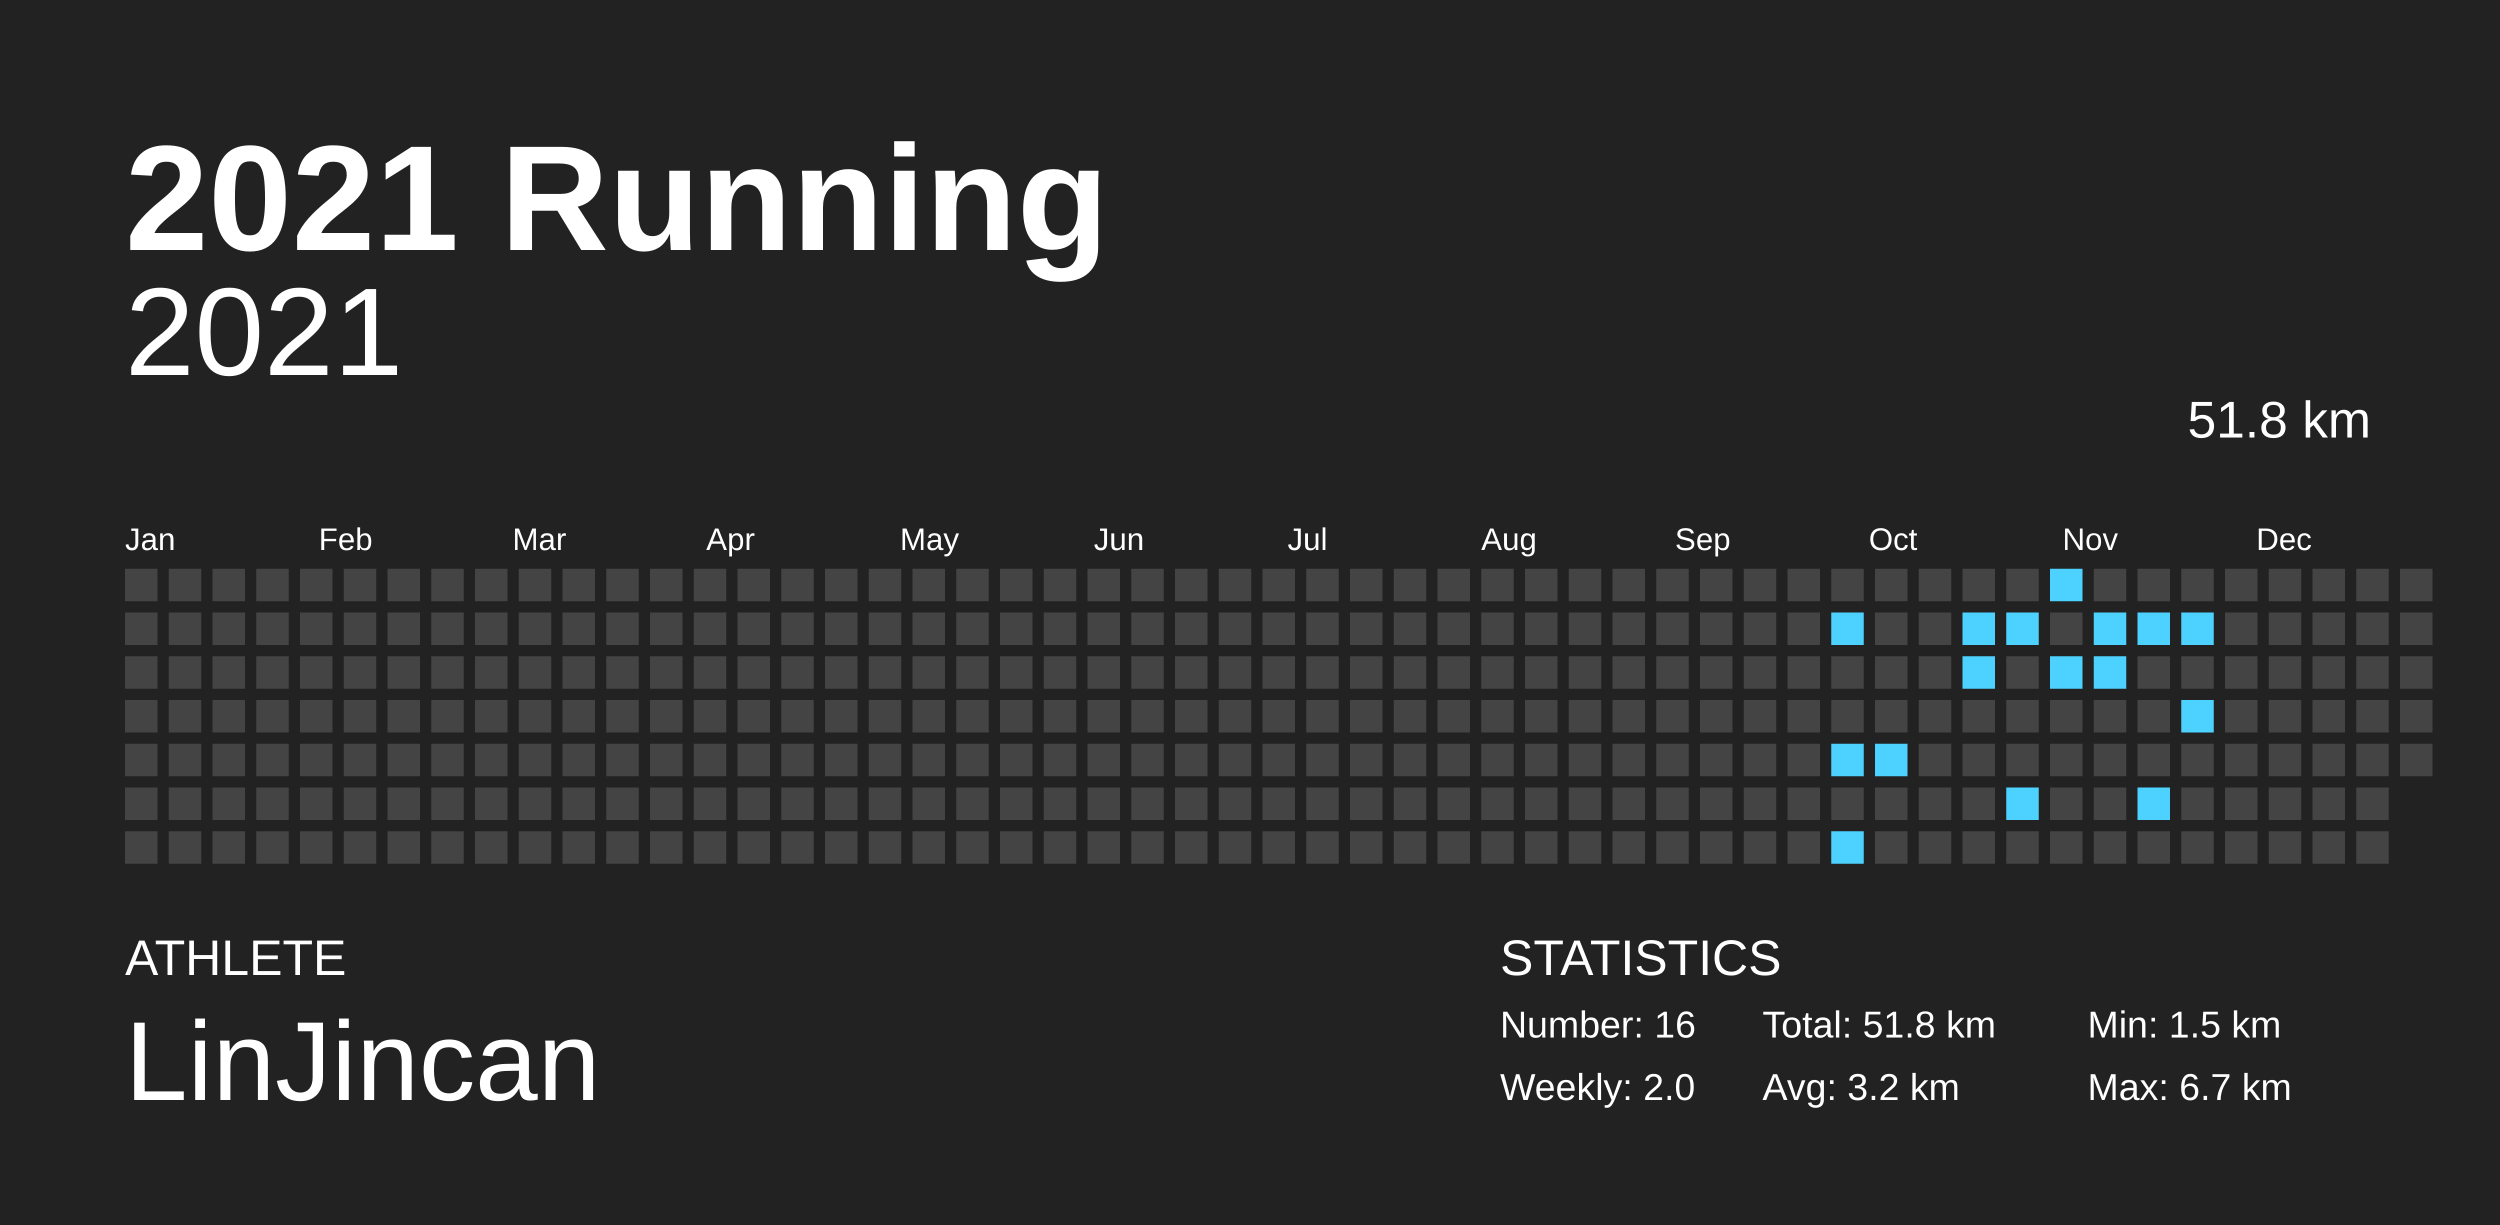
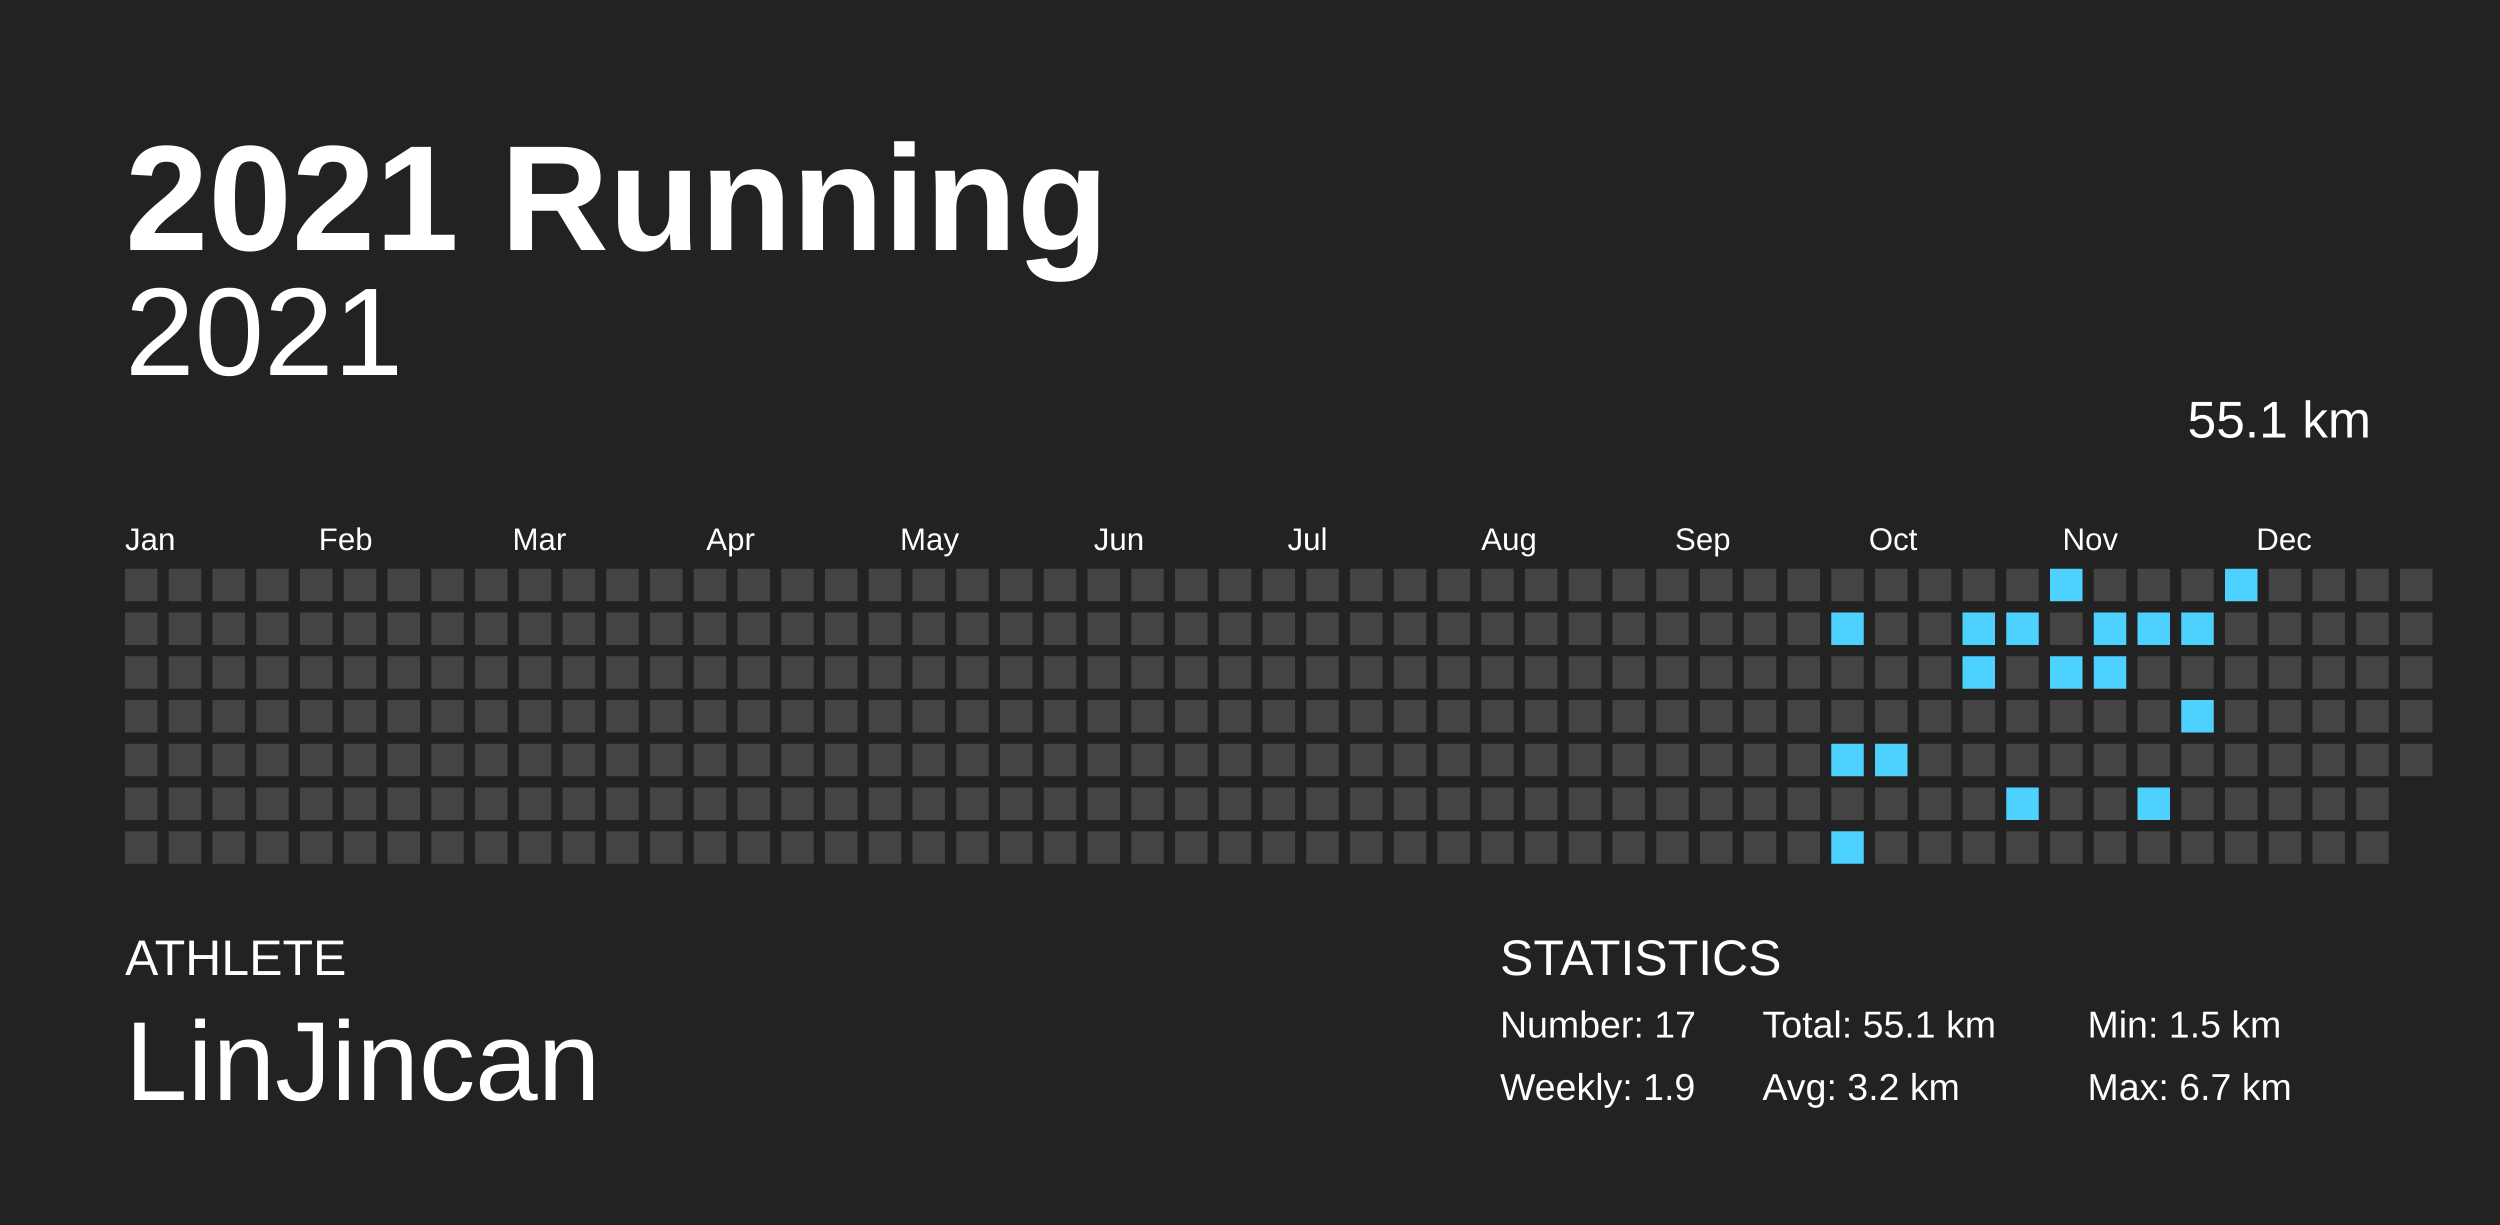
<svg xmlns="http://www.w3.org/2000/svg" baseProfile="full" height="98mm" version="1.1" viewBox="0,0,200,98" width="200mm">
  <defs />
  <rect fill="#222222" height="98" width="200" x="0" y="0" />
  <text fill="#FFFFFF" style="font-size:12px; font-family:Arial; font-weight:bold;" x="10" y="20">2021 Running</text>
  <text fill="#FFFFFF" style="font-size:4px; font-family:Arial" x="10" y="78">ATHLETE</text>
  <text fill="#FFFFFF" style="font-size:9px; font-family:Arial" x="10" y="88">LinJincan</text>
  <text fill="#FFFFFF" style="font-size:4px; font-family:Arial" x="120" y="78">STATISTICS</text>
-   <text fill="#FFFFFF" style="font-size:3px; font-family:Arial" x="120" y="83">Number: 16</text>
-   <text fill="#FFFFFF" style="font-size:3px; font-family:Arial" x="120" y="88">Weekly: 2.0</text>
-   <text fill="#FFFFFF" style="font-size:3px; font-family:Arial" x="141" y="83">Total: 51.8 km</text>
+   <text fill="#FFFFFF" style="font-size:3px; font-family:Arial" x="120" y="83">Number: 17</text>
+   <text fill="#FFFFFF" style="font-size:3px; font-family:Arial" x="120" y="88">Weekly: 1.9</text>
+   <text fill="#FFFFFF" style="font-size:3px; font-family:Arial" x="141" y="83">Total: 55.1 km</text>
  <text fill="#FFFFFF" style="font-size:3px; font-family:Arial" x="141" y="88">Avg: 3.2 km</text>
  <text fill="#FFFFFF" style="font-size:3px; font-family:Arial" x="167" y="83">Min: 1.5 km</text>
  <text fill="#FFFFFF" style="font-size:3px; font-family:Arial" x="167" y="88">Max: 6.7 km</text>
  <text alignment-baseline="hanging" fill="#FFFFFF" style="font-size:10.0px; font-family:Arial;" x="10" y="30">2021</text>
-   <text alignment-baseline="hanging" fill="#FFFFFF" style="font-size:4.125px; font-family:Arial;" x="175" y="35">51.8 km</text>
+   <text alignment-baseline="hanging" fill="#FFFFFF" style="font-size:4.125px; font-family:Arial;" x="175" y="35">55.1 km</text>
  <text fill="#FFFFFF" style="font-size:2.5px; font-family:Arial" x="10.0" y="44">Jan</text>
  <text fill="#FFFFFF" style="font-size:2.5px; font-family:Arial" x="25.5" y="44">Feb</text>
  <text fill="#FFFFFF" style="font-size:2.5px; font-family:Arial" x="41.0" y="44">Mar</text>
  <text fill="#FFFFFF" style="font-size:2.5px; font-family:Arial" x="56.5" y="44">Apr</text>
  <text fill="#FFFFFF" style="font-size:2.5px; font-family:Arial" x="72.0" y="44">May</text>
  <text fill="#FFFFFF" style="font-size:2.5px; font-family:Arial" x="87.5" y="44">Jun</text>
  <text fill="#FFFFFF" style="font-size:2.5px; font-family:Arial" x="103.0" y="44">Jul</text>
  <text fill="#FFFFFF" style="font-size:2.5px; font-family:Arial" x="118.5" y="44">Aug</text>
  <text fill="#FFFFFF" style="font-size:2.5px; font-family:Arial" x="134.0" y="44">Sep</text>
  <text fill="#FFFFFF" style="font-size:2.5px; font-family:Arial" x="149.5" y="44">Oct</text>
  <text fill="#FFFFFF" style="font-size:2.5px; font-family:Arial" x="165.0" y="44">Nov</text>
  <text fill="#FFFFFF" style="font-size:2.5px; font-family:Arial" x="180.5" y="44">Dec</text>
  <rect fill="#444444" height="2.6" width="2.6" x="10.0" y="45.5" />
  <rect fill="#444444" height="2.6" width="2.6" x="10.0" y="49.0" />
  <rect fill="#444444" height="2.6" width="2.6" x="10.0" y="52.5" />
  <rect fill="#444444" height="2.6" width="2.6" x="10.0" y="56.0" />
  <rect fill="#444444" height="2.6" width="2.6" x="10.0" y="59.5" />
  <rect fill="#444444" height="2.6" width="2.6" x="10.0" y="63.0" />
  <rect fill="#444444" height="2.6" width="2.6" x="10.0" y="66.5" />
  <rect fill="#444444" height="2.6" width="2.6" x="13.5" y="45.5" />
  <rect fill="#444444" height="2.6" width="2.6" x="13.5" y="49.0" />
  <rect fill="#444444" height="2.6" width="2.6" x="13.5" y="52.5" />
  <rect fill="#444444" height="2.6" width="2.6" x="13.5" y="56.0" />
  <rect fill="#444444" height="2.6" width="2.6" x="13.5" y="59.5" />
  <rect fill="#444444" height="2.6" width="2.6" x="13.5" y="63.0" />
  <rect fill="#444444" height="2.6" width="2.6" x="13.5" y="66.5" />
  <rect fill="#444444" height="2.6" width="2.6" x="17.0" y="45.5" />
  <rect fill="#444444" height="2.6" width="2.6" x="17.0" y="49.0" />
  <rect fill="#444444" height="2.6" width="2.6" x="17.0" y="52.5" />
  <rect fill="#444444" height="2.6" width="2.6" x="17.0" y="56.0" />
  <rect fill="#444444" height="2.6" width="2.6" x="17.0" y="59.5" />
  <rect fill="#444444" height="2.6" width="2.6" x="17.0" y="63.0" />
  <rect fill="#444444" height="2.6" width="2.6" x="17.0" y="66.5" />
  <rect fill="#444444" height="2.6" width="2.6" x="20.5" y="45.5" />
  <rect fill="#444444" height="2.6" width="2.6" x="20.5" y="49.0" />
  <rect fill="#444444" height="2.6" width="2.6" x="20.5" y="52.5" />
  <rect fill="#444444" height="2.6" width="2.6" x="20.5" y="56.0" />
  <rect fill="#444444" height="2.6" width="2.6" x="20.5" y="59.5" />
  <rect fill="#444444" height="2.6" width="2.6" x="20.5" y="63.0" />
  <rect fill="#444444" height="2.6" width="2.6" x="20.5" y="66.5" />
  <rect fill="#444444" height="2.6" width="2.6" x="24.0" y="45.5" />
  <rect fill="#444444" height="2.6" width="2.6" x="24.0" y="49.0" />
  <rect fill="#444444" height="2.6" width="2.6" x="24.0" y="52.5" />
  <rect fill="#444444" height="2.6" width="2.6" x="24.0" y="56.0" />
  <rect fill="#444444" height="2.6" width="2.6" x="24.0" y="59.5" />
  <rect fill="#444444" height="2.6" width="2.6" x="24.0" y="63.0" />
  <rect fill="#444444" height="2.6" width="2.6" x="24.0" y="66.5" />
  <rect fill="#444444" height="2.6" width="2.6" x="27.5" y="45.5" />
  <rect fill="#444444" height="2.6" width="2.6" x="27.5" y="49.0" />
  <rect fill="#444444" height="2.6" width="2.6" x="27.5" y="52.5" />
  <rect fill="#444444" height="2.6" width="2.6" x="27.5" y="56.0" />
  <rect fill="#444444" height="2.6" width="2.6" x="27.5" y="59.5" />
  <rect fill="#444444" height="2.6" width="2.6" x="27.5" y="63.0" />
  <rect fill="#444444" height="2.6" width="2.6" x="27.5" y="66.5" />
  <rect fill="#444444" height="2.6" width="2.6" x="31.0" y="45.5" />
  <rect fill="#444444" height="2.6" width="2.6" x="31.0" y="49.0" />
  <rect fill="#444444" height="2.6" width="2.6" x="31.0" y="52.5" />
  <rect fill="#444444" height="2.6" width="2.6" x="31.0" y="56.0" />
  <rect fill="#444444" height="2.6" width="2.6" x="31.0" y="59.5" />
  <rect fill="#444444" height="2.6" width="2.6" x="31.0" y="63.0" />
  <rect fill="#444444" height="2.6" width="2.6" x="31.0" y="66.5" />
  <rect fill="#444444" height="2.6" width="2.6" x="34.5" y="45.5" />
  <rect fill="#444444" height="2.6" width="2.6" x="34.5" y="49.0" />
  <rect fill="#444444" height="2.6" width="2.6" x="34.5" y="52.5" />
  <rect fill="#444444" height="2.6" width="2.6" x="34.5" y="56.0" />
  <rect fill="#444444" height="2.6" width="2.6" x="34.5" y="59.5" />
  <rect fill="#444444" height="2.6" width="2.6" x="34.5" y="63.0" />
  <rect fill="#444444" height="2.6" width="2.6" x="34.5" y="66.5" />
  <rect fill="#444444" height="2.6" width="2.6" x="38.0" y="45.5" />
  <rect fill="#444444" height="2.6" width="2.6" x="38.0" y="49.0" />
  <rect fill="#444444" height="2.6" width="2.6" x="38.0" y="52.5" />
  <rect fill="#444444" height="2.6" width="2.6" x="38.0" y="56.0" />
  <rect fill="#444444" height="2.6" width="2.6" x="38.0" y="59.5" />
  <rect fill="#444444" height="2.6" width="2.6" x="38.0" y="63.0" />
  <rect fill="#444444" height="2.6" width="2.6" x="38.0" y="66.5" />
  <rect fill="#444444" height="2.6" width="2.6" x="41.5" y="45.5" />
  <rect fill="#444444" height="2.6" width="2.6" x="41.5" y="49.0" />
  <rect fill="#444444" height="2.6" width="2.6" x="41.5" y="52.5" />
  <rect fill="#444444" height="2.6" width="2.6" x="41.5" y="56.0" />
  <rect fill="#444444" height="2.6" width="2.6" x="41.5" y="59.5" />
  <rect fill="#444444" height="2.6" width="2.6" x="41.5" y="63.0" />
  <rect fill="#444444" height="2.6" width="2.6" x="41.5" y="66.5" />
  <rect fill="#444444" height="2.6" width="2.6" x="45.0" y="45.5" />
  <rect fill="#444444" height="2.6" width="2.6" x="45.0" y="49.0" />
  <rect fill="#444444" height="2.6" width="2.6" x="45.0" y="52.5" />
  <rect fill="#444444" height="2.6" width="2.6" x="45.0" y="56.0" />
  <rect fill="#444444" height="2.6" width="2.6" x="45.0" y="59.5" />
  <rect fill="#444444" height="2.6" width="2.6" x="45.0" y="63.0" />
  <rect fill="#444444" height="2.6" width="2.6" x="45.0" y="66.5" />
  <rect fill="#444444" height="2.6" width="2.6" x="48.5" y="45.5" />
  <rect fill="#444444" height="2.6" width="2.6" x="48.5" y="49.0" />
  <rect fill="#444444" height="2.6" width="2.6" x="48.5" y="52.5" />
  <rect fill="#444444" height="2.6" width="2.6" x="48.5" y="56.0" />
  <rect fill="#444444" height="2.6" width="2.6" x="48.5" y="59.5" />
  <rect fill="#444444" height="2.6" width="2.6" x="48.5" y="63.0" />
  <rect fill="#444444" height="2.6" width="2.6" x="48.5" y="66.5" />
  <rect fill="#444444" height="2.6" width="2.6" x="52.0" y="45.5" />
  <rect fill="#444444" height="2.6" width="2.6" x="52.0" y="49.0" />
  <rect fill="#444444" height="2.6" width="2.6" x="52.0" y="52.5" />
  <rect fill="#444444" height="2.6" width="2.6" x="52.0" y="56.0" />
  <rect fill="#444444" height="2.6" width="2.6" x="52.0" y="59.5" />
  <rect fill="#444444" height="2.6" width="2.6" x="52.0" y="63.0" />
  <rect fill="#444444" height="2.6" width="2.6" x="52.0" y="66.5" />
  <rect fill="#444444" height="2.6" width="2.6" x="55.5" y="45.5" />
  <rect fill="#444444" height="2.6" width="2.6" x="55.5" y="49.0" />
  <rect fill="#444444" height="2.6" width="2.6" x="55.5" y="52.5" />
  <rect fill="#444444" height="2.6" width="2.6" x="55.5" y="56.0" />
  <rect fill="#444444" height="2.6" width="2.6" x="55.5" y="59.5" />
  <rect fill="#444444" height="2.6" width="2.6" x="55.5" y="63.0" />
  <rect fill="#444444" height="2.6" width="2.6" x="55.5" y="66.5" />
  <rect fill="#444444" height="2.6" width="2.6" x="59.0" y="45.5" />
  <rect fill="#444444" height="2.6" width="2.6" x="59.0" y="49.0" />
  <rect fill="#444444" height="2.6" width="2.6" x="59.0" y="52.5" />
  <rect fill="#444444" height="2.6" width="2.6" x="59.0" y="56.0" />
  <rect fill="#444444" height="2.6" width="2.6" x="59.0" y="59.5" />
  <rect fill="#444444" height="2.6" width="2.6" x="59.0" y="63.0" />
  <rect fill="#444444" height="2.6" width="2.6" x="59.0" y="66.5" />
  <rect fill="#444444" height="2.6" width="2.6" x="62.5" y="45.5" />
  <rect fill="#444444" height="2.6" width="2.6" x="62.5" y="49.0" />
  <rect fill="#444444" height="2.6" width="2.6" x="62.5" y="52.5" />
  <rect fill="#444444" height="2.6" width="2.6" x="62.5" y="56.0" />
  <rect fill="#444444" height="2.6" width="2.6" x="62.5" y="59.5" />
  <rect fill="#444444" height="2.6" width="2.6" x="62.5" y="63.0" />
  <rect fill="#444444" height="2.6" width="2.6" x="62.5" y="66.5" />
  <rect fill="#444444" height="2.6" width="2.6" x="66.0" y="45.5" />
  <rect fill="#444444" height="2.6" width="2.6" x="66.0" y="49.0" />
  <rect fill="#444444" height="2.6" width="2.6" x="66.0" y="52.5" />
  <rect fill="#444444" height="2.6" width="2.6" x="66.0" y="56.0" />
  <rect fill="#444444" height="2.6" width="2.6" x="66.0" y="59.5" />
  <rect fill="#444444" height="2.6" width="2.6" x="66.0" y="63.0" />
  <rect fill="#444444" height="2.6" width="2.6" x="66.0" y="66.5" />
  <rect fill="#444444" height="2.6" width="2.6" x="69.5" y="45.5" />
  <rect fill="#444444" height="2.6" width="2.6" x="69.5" y="49.0" />
  <rect fill="#444444" height="2.6" width="2.6" x="69.5" y="52.5" />
  <rect fill="#444444" height="2.6" width="2.6" x="69.5" y="56.0" />
  <rect fill="#444444" height="2.6" width="2.6" x="69.5" y="59.5" />
  <rect fill="#444444" height="2.6" width="2.6" x="69.5" y="63.0" />
  <rect fill="#444444" height="2.6" width="2.6" x="69.5" y="66.5" />
  <rect fill="#444444" height="2.6" width="2.6" x="73.0" y="45.5" />
  <rect fill="#444444" height="2.6" width="2.6" x="73.0" y="49.0" />
  <rect fill="#444444" height="2.6" width="2.6" x="73.0" y="52.5" />
  <rect fill="#444444" height="2.6" width="2.6" x="73.0" y="56.0" />
  <rect fill="#444444" height="2.6" width="2.6" x="73.0" y="59.5" />
  <rect fill="#444444" height="2.6" width="2.6" x="73.0" y="63.0" />
  <rect fill="#444444" height="2.6" width="2.6" x="73.0" y="66.5" />
  <rect fill="#444444" height="2.6" width="2.6" x="76.5" y="45.5" />
  <rect fill="#444444" height="2.6" width="2.6" x="76.5" y="49.0" />
  <rect fill="#444444" height="2.6" width="2.6" x="76.5" y="52.5" />
  <rect fill="#444444" height="2.6" width="2.6" x="76.5" y="56.0" />
  <rect fill="#444444" height="2.6" width="2.6" x="76.5" y="59.5" />
  <rect fill="#444444" height="2.6" width="2.6" x="76.5" y="63.0" />
  <rect fill="#444444" height="2.6" width="2.6" x="76.5" y="66.5" />
  <rect fill="#444444" height="2.6" width="2.6" x="80.0" y="45.5" />
  <rect fill="#444444" height="2.6" width="2.6" x="80.0" y="49.0" />
  <rect fill="#444444" height="2.6" width="2.6" x="80.0" y="52.5" />
  <rect fill="#444444" height="2.6" width="2.6" x="80.0" y="56.0" />
  <rect fill="#444444" height="2.6" width="2.6" x="80.0" y="59.5" />
  <rect fill="#444444" height="2.6" width="2.6" x="80.0" y="63.0" />
  <rect fill="#444444" height="2.6" width="2.6" x="80.0" y="66.5" />
  <rect fill="#444444" height="2.6" width="2.6" x="83.5" y="45.5" />
  <rect fill="#444444" height="2.6" width="2.6" x="83.5" y="49.0" />
  <rect fill="#444444" height="2.6" width="2.6" x="83.5" y="52.5" />
  <rect fill="#444444" height="2.6" width="2.6" x="83.5" y="56.0" />
  <rect fill="#444444" height="2.6" width="2.6" x="83.5" y="59.5" />
  <rect fill="#444444" height="2.6" width="2.6" x="83.5" y="63.0" />
  <rect fill="#444444" height="2.6" width="2.6" x="83.5" y="66.5" />
  <rect fill="#444444" height="2.6" width="2.6" x="87.0" y="45.5" />
  <rect fill="#444444" height="2.6" width="2.6" x="87.0" y="49.0" />
  <rect fill="#444444" height="2.6" width="2.6" x="87.0" y="52.5" />
  <rect fill="#444444" height="2.6" width="2.6" x="87.0" y="56.0" />
  <rect fill="#444444" height="2.6" width="2.6" x="87.0" y="59.5" />
  <rect fill="#444444" height="2.6" width="2.6" x="87.0" y="63.0" />
  <rect fill="#444444" height="2.6" width="2.6" x="87.0" y="66.5" />
  <rect fill="#444444" height="2.6" width="2.6" x="90.5" y="45.5" />
  <rect fill="#444444" height="2.6" width="2.6" x="90.5" y="49.0" />
  <rect fill="#444444" height="2.6" width="2.6" x="90.5" y="52.5" />
  <rect fill="#444444" height="2.6" width="2.6" x="90.5" y="56.0" />
  <rect fill="#444444" height="2.6" width="2.6" x="90.5" y="59.5" />
  <rect fill="#444444" height="2.6" width="2.6" x="90.5" y="63.0" />
  <rect fill="#444444" height="2.6" width="2.6" x="90.5" y="66.5" />
  <rect fill="#444444" height="2.6" width="2.6" x="94.0" y="45.5" />
  <rect fill="#444444" height="2.6" width="2.6" x="94.0" y="49.0" />
  <rect fill="#444444" height="2.6" width="2.6" x="94.0" y="52.5" />
  <rect fill="#444444" height="2.6" width="2.6" x="94.0" y="56.0" />
  <rect fill="#444444" height="2.6" width="2.6" x="94.0" y="59.5" />
  <rect fill="#444444" height="2.6" width="2.6" x="94.0" y="63.0" />
  <rect fill="#444444" height="2.6" width="2.6" x="94.0" y="66.5" />
  <rect fill="#444444" height="2.6" width="2.6" x="97.5" y="45.5" />
  <rect fill="#444444" height="2.6" width="2.6" x="97.5" y="49.0" />
  <rect fill="#444444" height="2.6" width="2.6" x="97.5" y="52.5" />
  <rect fill="#444444" height="2.6" width="2.6" x="97.5" y="56.0" />
  <rect fill="#444444" height="2.6" width="2.6" x="97.5" y="59.5" />
  <rect fill="#444444" height="2.6" width="2.6" x="97.5" y="63.0" />
  <rect fill="#444444" height="2.6" width="2.6" x="97.5" y="66.5" />
  <rect fill="#444444" height="2.6" width="2.6" x="101.0" y="45.5" />
  <rect fill="#444444" height="2.6" width="2.6" x="101.0" y="49.0" />
  <rect fill="#444444" height="2.6" width="2.6" x="101.0" y="52.5" />
  <rect fill="#444444" height="2.6" width="2.6" x="101.0" y="56.0" />
  <rect fill="#444444" height="2.6" width="2.6" x="101.0" y="59.5" />
  <rect fill="#444444" height="2.6" width="2.6" x="101.0" y="63.0" />
  <rect fill="#444444" height="2.6" width="2.6" x="101.0" y="66.5" />
  <rect fill="#444444" height="2.6" width="2.6" x="104.5" y="45.5" />
  <rect fill="#444444" height="2.6" width="2.6" x="104.5" y="49.0" />
  <rect fill="#444444" height="2.6" width="2.6" x="104.5" y="52.5" />
  <rect fill="#444444" height="2.6" width="2.6" x="104.5" y="56.0" />
  <rect fill="#444444" height="2.6" width="2.6" x="104.5" y="59.5" />
  <rect fill="#444444" height="2.6" width="2.6" x="104.5" y="63.0" />
  <rect fill="#444444" height="2.6" width="2.6" x="104.5" y="66.5" />
  <rect fill="#444444" height="2.6" width="2.6" x="108.0" y="45.5" />
  <rect fill="#444444" height="2.6" width="2.6" x="108.0" y="49.0" />
  <rect fill="#444444" height="2.6" width="2.6" x="108.0" y="52.5" />
  <rect fill="#444444" height="2.6" width="2.6" x="108.0" y="56.0" />
  <rect fill="#444444" height="2.6" width="2.6" x="108.0" y="59.5" />
  <rect fill="#444444" height="2.6" width="2.6" x="108.0" y="63.0" />
  <rect fill="#444444" height="2.6" width="2.6" x="108.0" y="66.5" />
  <rect fill="#444444" height="2.6" width="2.6" x="111.5" y="45.5" />
  <rect fill="#444444" height="2.6" width="2.6" x="111.5" y="49.0" />
  <rect fill="#444444" height="2.6" width="2.6" x="111.5" y="52.5" />
  <rect fill="#444444" height="2.6" width="2.6" x="111.5" y="56.0" />
  <rect fill="#444444" height="2.6" width="2.6" x="111.5" y="59.5" />
  <rect fill="#444444" height="2.6" width="2.6" x="111.5" y="63.0" />
  <rect fill="#444444" height="2.6" width="2.6" x="111.5" y="66.5" />
  <rect fill="#444444" height="2.6" width="2.6" x="115.0" y="45.5" />
  <rect fill="#444444" height="2.6" width="2.6" x="115.0" y="49.0" />
  <rect fill="#444444" height="2.6" width="2.6" x="115.0" y="52.5" />
  <rect fill="#444444" height="2.6" width="2.6" x="115.0" y="56.0" />
  <rect fill="#444444" height="2.6" width="2.6" x="115.0" y="59.5" />
  <rect fill="#444444" height="2.6" width="2.6" x="115.0" y="63.0" />
  <rect fill="#444444" height="2.6" width="2.6" x="115.0" y="66.5" />
  <rect fill="#444444" height="2.6" width="2.6" x="118.5" y="45.5" />
  <rect fill="#444444" height="2.6" width="2.6" x="118.5" y="49.0" />
  <rect fill="#444444" height="2.6" width="2.6" x="118.5" y="52.5" />
  <rect fill="#444444" height="2.6" width="2.6" x="118.5" y="56.0" />
  <rect fill="#444444" height="2.6" width="2.6" x="118.5" y="59.5" />
  <rect fill="#444444" height="2.6" width="2.6" x="118.5" y="63.0" />
  <rect fill="#444444" height="2.6" width="2.6" x="118.5" y="66.5" />
  <rect fill="#444444" height="2.6" width="2.6" x="122.0" y="45.5" />
  <rect fill="#444444" height="2.6" width="2.6" x="122.0" y="49.0" />
  <rect fill="#444444" height="2.6" width="2.6" x="122.0" y="52.5" />
  <rect fill="#444444" height="2.6" width="2.6" x="122.0" y="56.0" />
  <rect fill="#444444" height="2.6" width="2.6" x="122.0" y="59.5" />
  <rect fill="#444444" height="2.6" width="2.6" x="122.0" y="63.0" />
  <rect fill="#444444" height="2.6" width="2.6" x="122.0" y="66.5" />
  <rect fill="#444444" height="2.6" width="2.6" x="125.5" y="45.5" />
  <rect fill="#444444" height="2.6" width="2.6" x="125.5" y="49.0" />
  <rect fill="#444444" height="2.6" width="2.6" x="125.5" y="52.5" />
  <rect fill="#444444" height="2.6" width="2.6" x="125.5" y="56.0" />
  <rect fill="#444444" height="2.6" width="2.6" x="125.5" y="59.5" />
  <rect fill="#444444" height="2.6" width="2.6" x="125.5" y="63.0" />
  <rect fill="#444444" height="2.6" width="2.6" x="125.5" y="66.5" />
  <rect fill="#444444" height="2.6" width="2.6" x="129.0" y="45.5" />
  <rect fill="#444444" height="2.6" width="2.6" x="129.0" y="49.0" />
  <rect fill="#444444" height="2.6" width="2.6" x="129.0" y="52.5" />
  <rect fill="#444444" height="2.6" width="2.6" x="129.0" y="56.0" />
  <rect fill="#444444" height="2.6" width="2.6" x="129.0" y="59.5" />
  <rect fill="#444444" height="2.6" width="2.6" x="129.0" y="63.0" />
  <rect fill="#444444" height="2.6" width="2.6" x="129.0" y="66.5" />
  <rect fill="#444444" height="2.6" width="2.6" x="132.5" y="45.5" />
  <rect fill="#444444" height="2.6" width="2.6" x="132.5" y="49.0" />
  <rect fill="#444444" height="2.6" width="2.6" x="132.5" y="52.5" />
  <rect fill="#444444" height="2.6" width="2.6" x="132.5" y="56.0" />
  <rect fill="#444444" height="2.6" width="2.6" x="132.5" y="59.5" />
  <rect fill="#444444" height="2.6" width="2.6" x="132.5" y="63.0" />
  <rect fill="#444444" height="2.6" width="2.6" x="132.5" y="66.5" />
  <rect fill="#444444" height="2.6" width="2.6" x="136.0" y="45.5" />
  <rect fill="#444444" height="2.6" width="2.6" x="136.0" y="49.0" />
  <rect fill="#444444" height="2.6" width="2.6" x="136.0" y="52.5" />
  <rect fill="#444444" height="2.6" width="2.6" x="136.0" y="56.0" />
  <rect fill="#444444" height="2.6" width="2.6" x="136.0" y="59.5" />
  <rect fill="#444444" height="2.6" width="2.6" x="136.0" y="63.0" />
  <rect fill="#444444" height="2.6" width="2.6" x="136.0" y="66.5" />
  <rect fill="#444444" height="2.6" width="2.6" x="139.5" y="45.5" />
  <rect fill="#444444" height="2.6" width="2.6" x="139.5" y="49.0" />
  <rect fill="#444444" height="2.6" width="2.6" x="139.5" y="52.5" />
  <rect fill="#444444" height="2.6" width="2.6" x="139.5" y="56.0" />
  <rect fill="#444444" height="2.6" width="2.6" x="139.5" y="59.5" />
  <rect fill="#444444" height="2.6" width="2.6" x="139.5" y="63.0" />
  <rect fill="#444444" height="2.6" width="2.6" x="139.5" y="66.5" />
  <rect fill="#444444" height="2.6" width="2.6" x="143.0" y="45.5" />
  <rect fill="#444444" height="2.6" width="2.6" x="143.0" y="49.0" />
  <rect fill="#444444" height="2.6" width="2.6" x="143.0" y="52.5" />
  <rect fill="#444444" height="2.6" width="2.6" x="143.0" y="56.0" />
  <rect fill="#444444" height="2.6" width="2.6" x="143.0" y="59.5" />
  <rect fill="#444444" height="2.6" width="2.6" x="143.0" y="63.0" />
  <rect fill="#444444" height="2.6" width="2.6" x="143.0" y="66.5" />
  <rect fill="#444444" height="2.6" width="2.6" x="146.5" y="45.5" />
  <rect fill="#4dd2ff" height="2.6" width="2.6" x="146.5" y="49.0" />
  <rect fill="#444444" height="2.6" width="2.6" x="146.5" y="52.5" />
  <rect fill="#444444" height="2.6" width="2.6" x="146.5" y="56.0" />
  <rect fill="#4dd2ff" height="2.6" width="2.6" x="146.5" y="59.5" />
  <rect fill="#444444" height="2.6" width="2.6" x="146.5" y="63.0" />
  <rect fill="#4dd2ff" height="2.6" width="2.6" x="146.5" y="66.5" />
  <rect fill="#444444" height="2.6" width="2.6" x="150.0" y="45.5" />
  <rect fill="#444444" height="2.6" width="2.6" x="150.0" y="49.0" />
  <rect fill="#444444" height="2.6" width="2.6" x="150.0" y="52.5" />
  <rect fill="#444444" height="2.6" width="2.6" x="150.0" y="56.0" />
  <rect fill="#4dd2ff" height="2.6" width="2.6" x="150.0" y="59.5" />
  <rect fill="#444444" height="2.6" width="2.6" x="150.0" y="63.0" />
  <rect fill="#444444" height="2.6" width="2.6" x="150.0" y="66.5" />
  <rect fill="#444444" height="2.6" width="2.6" x="153.5" y="45.5" />
  <rect fill="#444444" height="2.6" width="2.6" x="153.5" y="49.0" />
  <rect fill="#444444" height="2.6" width="2.6" x="153.5" y="52.5" />
  <rect fill="#444444" height="2.6" width="2.6" x="153.5" y="56.0" />
  <rect fill="#444444" height="2.6" width="2.6" x="153.5" y="59.5" />
  <rect fill="#444444" height="2.6" width="2.6" x="153.5" y="63.0" />
  <rect fill="#444444" height="2.6" width="2.6" x="153.5" y="66.5" />
  <rect fill="#444444" height="2.6" width="2.6" x="157.0" y="45.5" />
  <rect fill="#4dd2ff" height="2.6" width="2.6" x="157.0" y="49.0" />
  <rect fill="#4dd2ff" height="2.6" width="2.6" x="157.0" y="52.5" />
  <rect fill="#444444" height="2.6" width="2.6" x="157.0" y="56.0" />
  <rect fill="#444444" height="2.6" width="2.6" x="157.0" y="59.5" />
  <rect fill="#444444" height="2.6" width="2.6" x="157.0" y="63.0" />
  <rect fill="#444444" height="2.6" width="2.6" x="157.0" y="66.5" />
  <rect fill="#444444" height="2.6" width="2.6" x="160.5" y="45.5" />
  <rect fill="#4dd2ff" height="2.6" width="2.6" x="160.5" y="49.0" />
  <rect fill="#444444" height="2.6" width="2.6" x="160.5" y="52.5" />
  <rect fill="#444444" height="2.6" width="2.6" x="160.5" y="56.0" />
  <rect fill="#444444" height="2.6" width="2.6" x="160.5" y="59.5" />
  <rect fill="#4dd2ff" height="2.6" width="2.6" x="160.5" y="63.0" />
  <rect fill="#444444" height="2.6" width="2.6" x="160.5" y="66.5" />
  <rect fill="#4dd2ff" height="2.6" width="2.6" x="164.0" y="45.5" />
  <rect fill="#444444" height="2.6" width="2.6" x="164.0" y="49.0" />
  <rect fill="#4dd2ff" height="2.6" width="2.6" x="164.0" y="52.5" />
  <rect fill="#444444" height="2.6" width="2.6" x="164.0" y="56.0" />
  <rect fill="#444444" height="2.6" width="2.6" x="164.0" y="59.5" />
  <rect fill="#444444" height="2.6" width="2.6" x="164.0" y="63.0" />
  <rect fill="#444444" height="2.6" width="2.6" x="164.0" y="66.5" />
  <rect fill="#444444" height="2.6" width="2.6" x="167.5" y="45.5" />
  <rect fill="#4dd2ff" height="2.6" width="2.6" x="167.5" y="49.0" />
  <rect fill="#4dd2ff" height="2.6" width="2.6" x="167.5" y="52.5" />
  <rect fill="#444444" height="2.6" width="2.6" x="167.5" y="56.0" />
  <rect fill="#444444" height="2.6" width="2.6" x="167.5" y="59.5" />
  <rect fill="#444444" height="2.6" width="2.6" x="167.5" y="63.0" />
  <rect fill="#444444" height="2.6" width="2.6" x="167.5" y="66.5" />
  <rect fill="#444444" height="2.6" width="2.6" x="171.0" y="45.5" />
  <rect fill="#4dd2ff" height="2.6" width="2.6" x="171.0" y="49.0" />
  <rect fill="#444444" height="2.6" width="2.6" x="171.0" y="52.5" />
  <rect fill="#444444" height="2.6" width="2.6" x="171.0" y="56.0" />
  <rect fill="#444444" height="2.6" width="2.6" x="171.0" y="59.5" />
  <rect fill="#4dd2ff" height="2.6" width="2.6" x="171.0" y="63.0" />
  <rect fill="#444444" height="2.6" width="2.6" x="171.0" y="66.5" />
  <rect fill="#444444" height="2.6" width="2.6" x="174.5" y="45.5" />
  <rect fill="#4dd2ff" height="2.6" width="2.6" x="174.5" y="49.0" />
  <rect fill="#444444" height="2.6" width="2.6" x="174.5" y="52.5" />
  <rect fill="#4dd2ff" height="2.6" width="2.6" x="174.5" y="56.0" />
  <rect fill="#444444" height="2.6" width="2.6" x="174.5" y="59.5" />
  <rect fill="#444444" height="2.6" width="2.6" x="174.5" y="63.0" />
  <rect fill="#444444" height="2.6" width="2.6" x="174.5" y="66.5" />
-   <rect fill="#444444" height="2.6" width="2.6" x="178.0" y="45.5" />
+   <rect fill="#4dd2ff" height="2.6" width="2.6" x="178.0" y="45.5" />
  <rect fill="#444444" height="2.6" width="2.6" x="178.0" y="49.0" />
  <rect fill="#444444" height="2.6" width="2.6" x="178.0" y="52.5" />
  <rect fill="#444444" height="2.6" width="2.6" x="178.0" y="56.0" />
  <rect fill="#444444" height="2.6" width="2.6" x="178.0" y="59.5" />
  <rect fill="#444444" height="2.6" width="2.6" x="178.0" y="63.0" />
  <rect fill="#444444" height="2.6" width="2.6" x="178.0" y="66.5" />
  <rect fill="#444444" height="2.6" width="2.6" x="181.5" y="45.5" />
  <rect fill="#444444" height="2.6" width="2.6" x="181.5" y="49.0" />
  <rect fill="#444444" height="2.6" width="2.6" x="181.5" y="52.5" />
  <rect fill="#444444" height="2.6" width="2.6" x="181.5" y="56.0" />
  <rect fill="#444444" height="2.6" width="2.6" x="181.5" y="59.5" />
  <rect fill="#444444" height="2.6" width="2.6" x="181.5" y="63.0" />
  <rect fill="#444444" height="2.6" width="2.6" x="181.5" y="66.5" />
  <rect fill="#444444" height="2.6" width="2.6" x="185.0" y="45.5" />
  <rect fill="#444444" height="2.6" width="2.6" x="185.0" y="49.0" />
  <rect fill="#444444" height="2.6" width="2.6" x="185.0" y="52.5" />
  <rect fill="#444444" height="2.6" width="2.6" x="185.0" y="56.0" />
  <rect fill="#444444" height="2.6" width="2.6" x="185.0" y="59.5" />
  <rect fill="#444444" height="2.6" width="2.6" x="185.0" y="63.0" />
  <rect fill="#444444" height="2.6" width="2.6" x="185.0" y="66.5" />
  <rect fill="#444444" height="2.6" width="2.6" x="188.5" y="45.5" />
  <rect fill="#444444" height="2.6" width="2.6" x="188.5" y="49.0" />
  <rect fill="#444444" height="2.6" width="2.6" x="188.5" y="52.5" />
  <rect fill="#444444" height="2.6" width="2.6" x="188.5" y="56.0" />
  <rect fill="#444444" height="2.6" width="2.6" x="188.5" y="59.5" />
  <rect fill="#444444" height="2.6" width="2.6" x="188.5" y="63.0" />
  <rect fill="#444444" height="2.6" width="2.6" x="188.5" y="66.5" />
  <rect fill="#444444" height="2.6" width="2.6" x="192.0" y="45.5" />
  <rect fill="#444444" height="2.6" width="2.6" x="192.0" y="49.0" />
  <rect fill="#444444" height="2.6" width="2.6" x="192.0" y="52.5" />
  <rect fill="#444444" height="2.6" width="2.6" x="192.0" y="56.0" />
  <rect fill="#444444" height="2.6" width="2.6" x="192.0" y="59.5" />
</svg>
